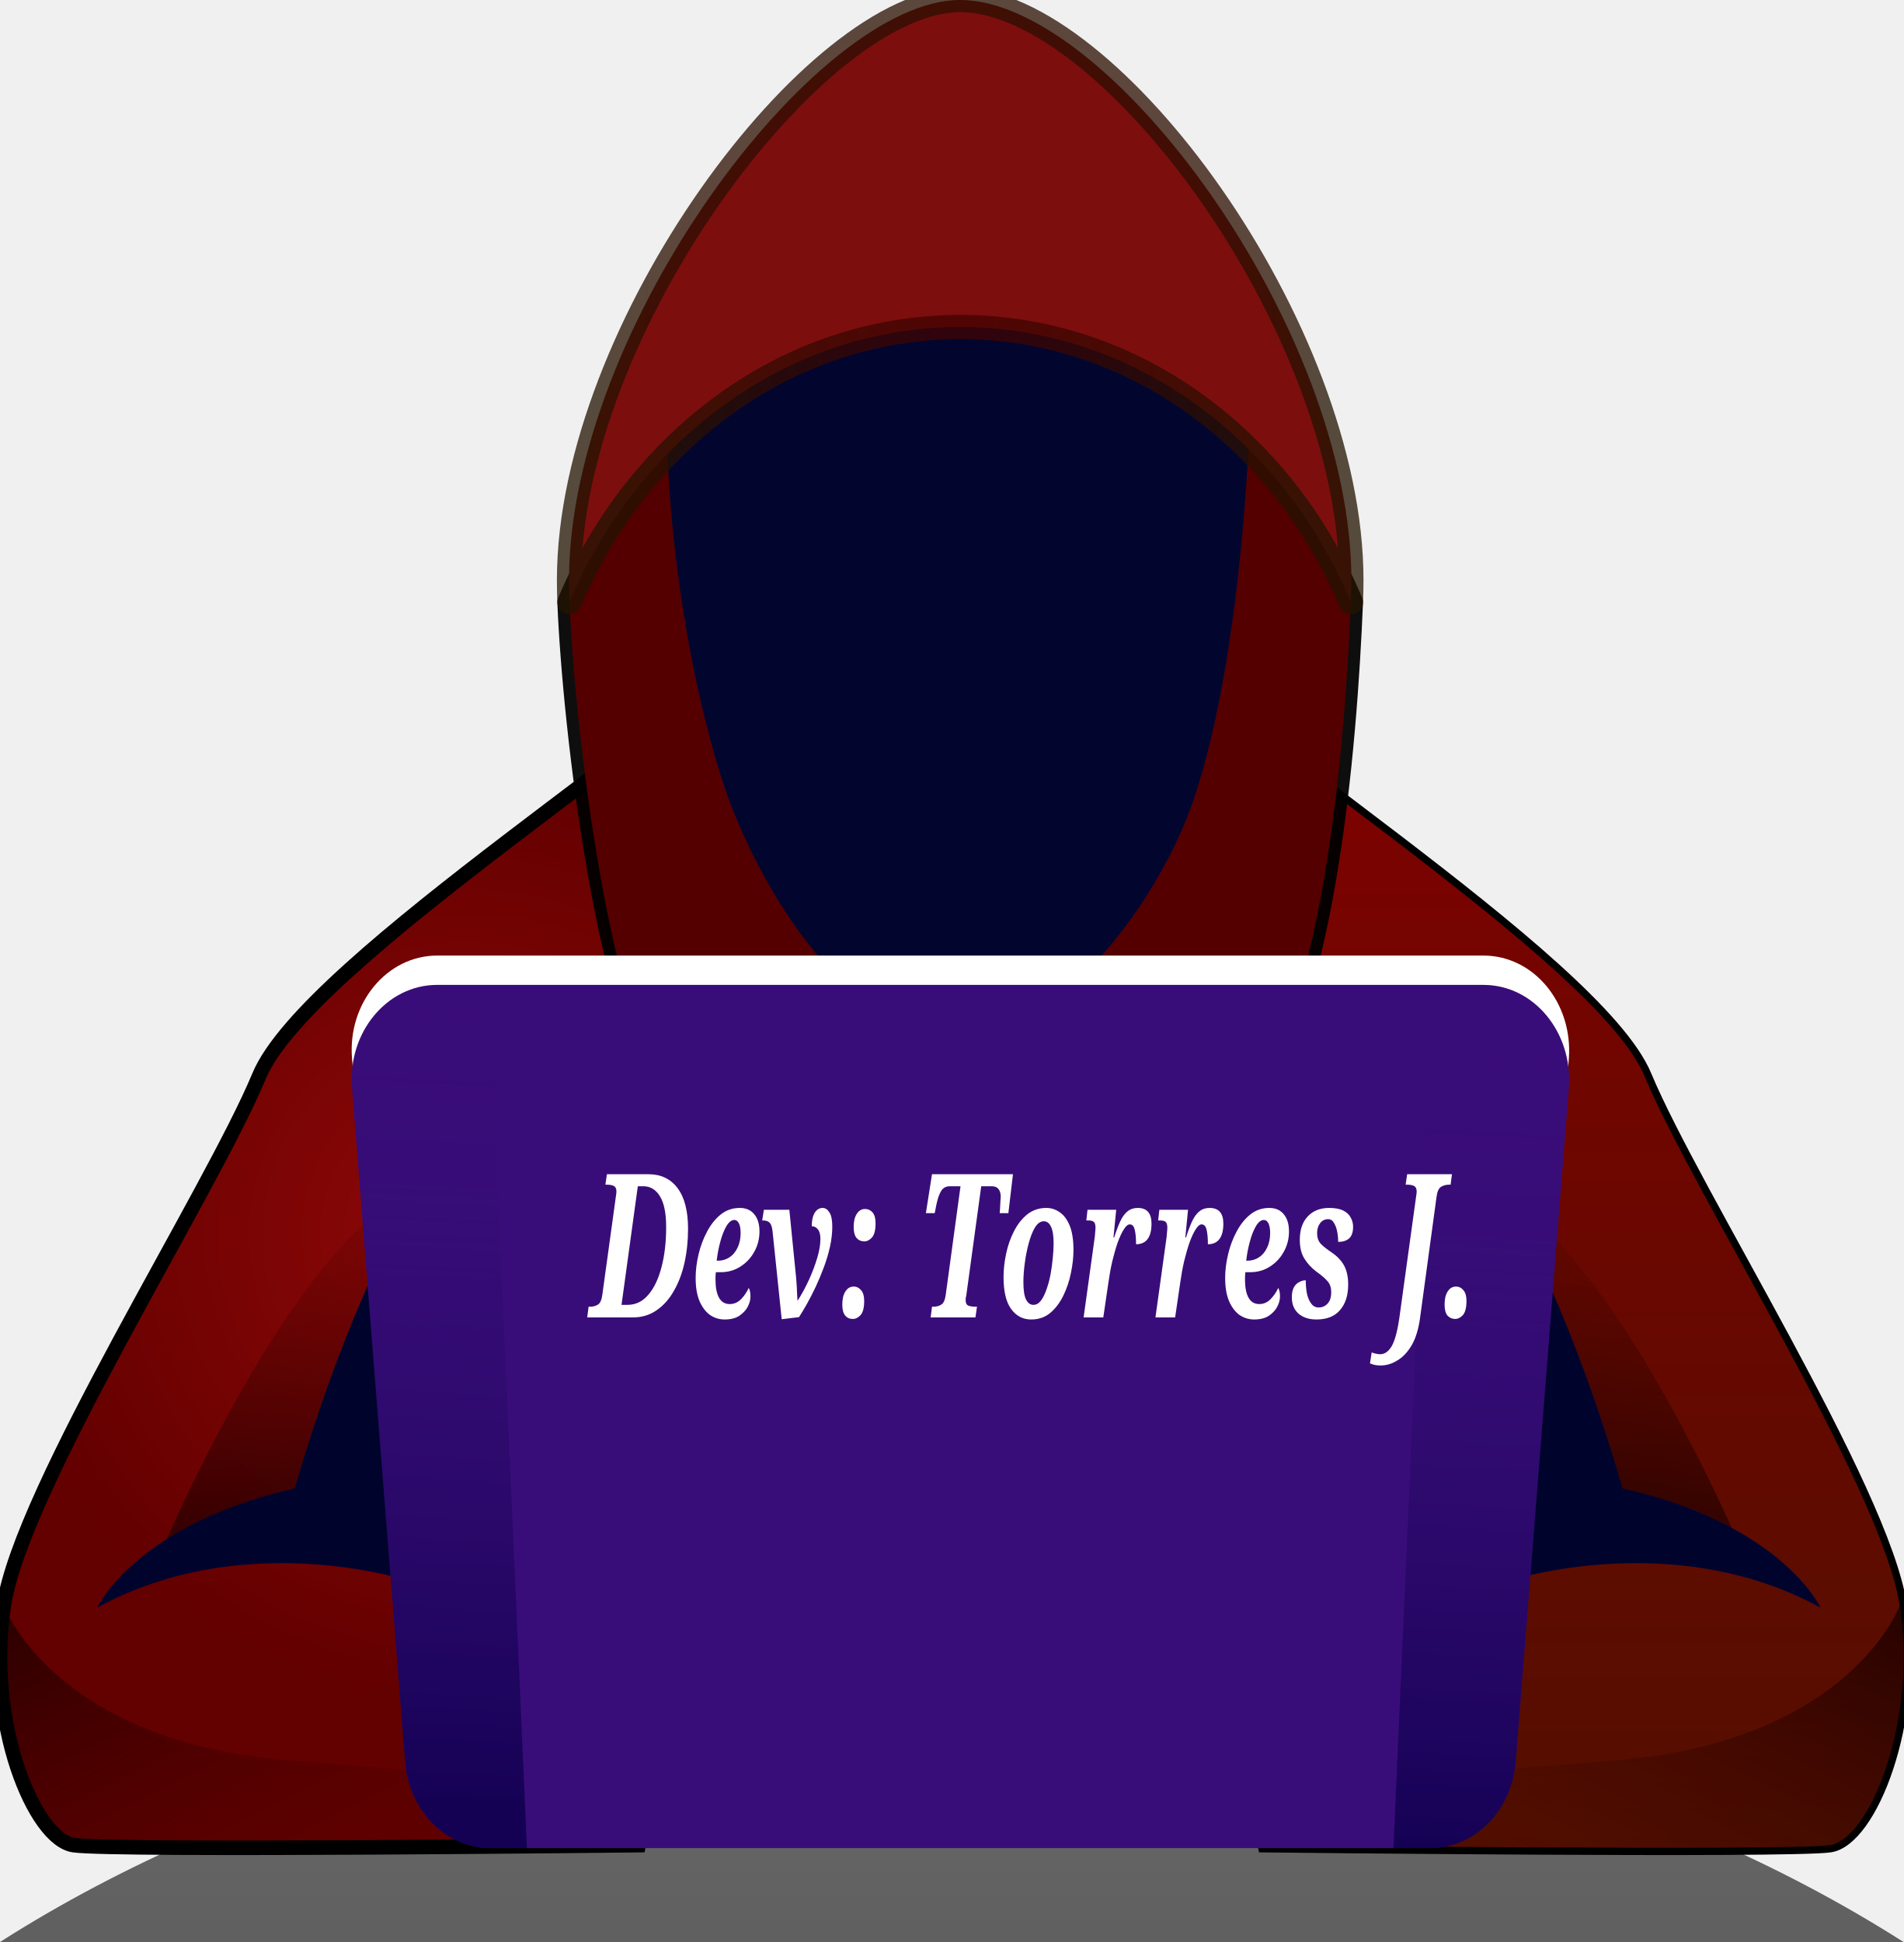
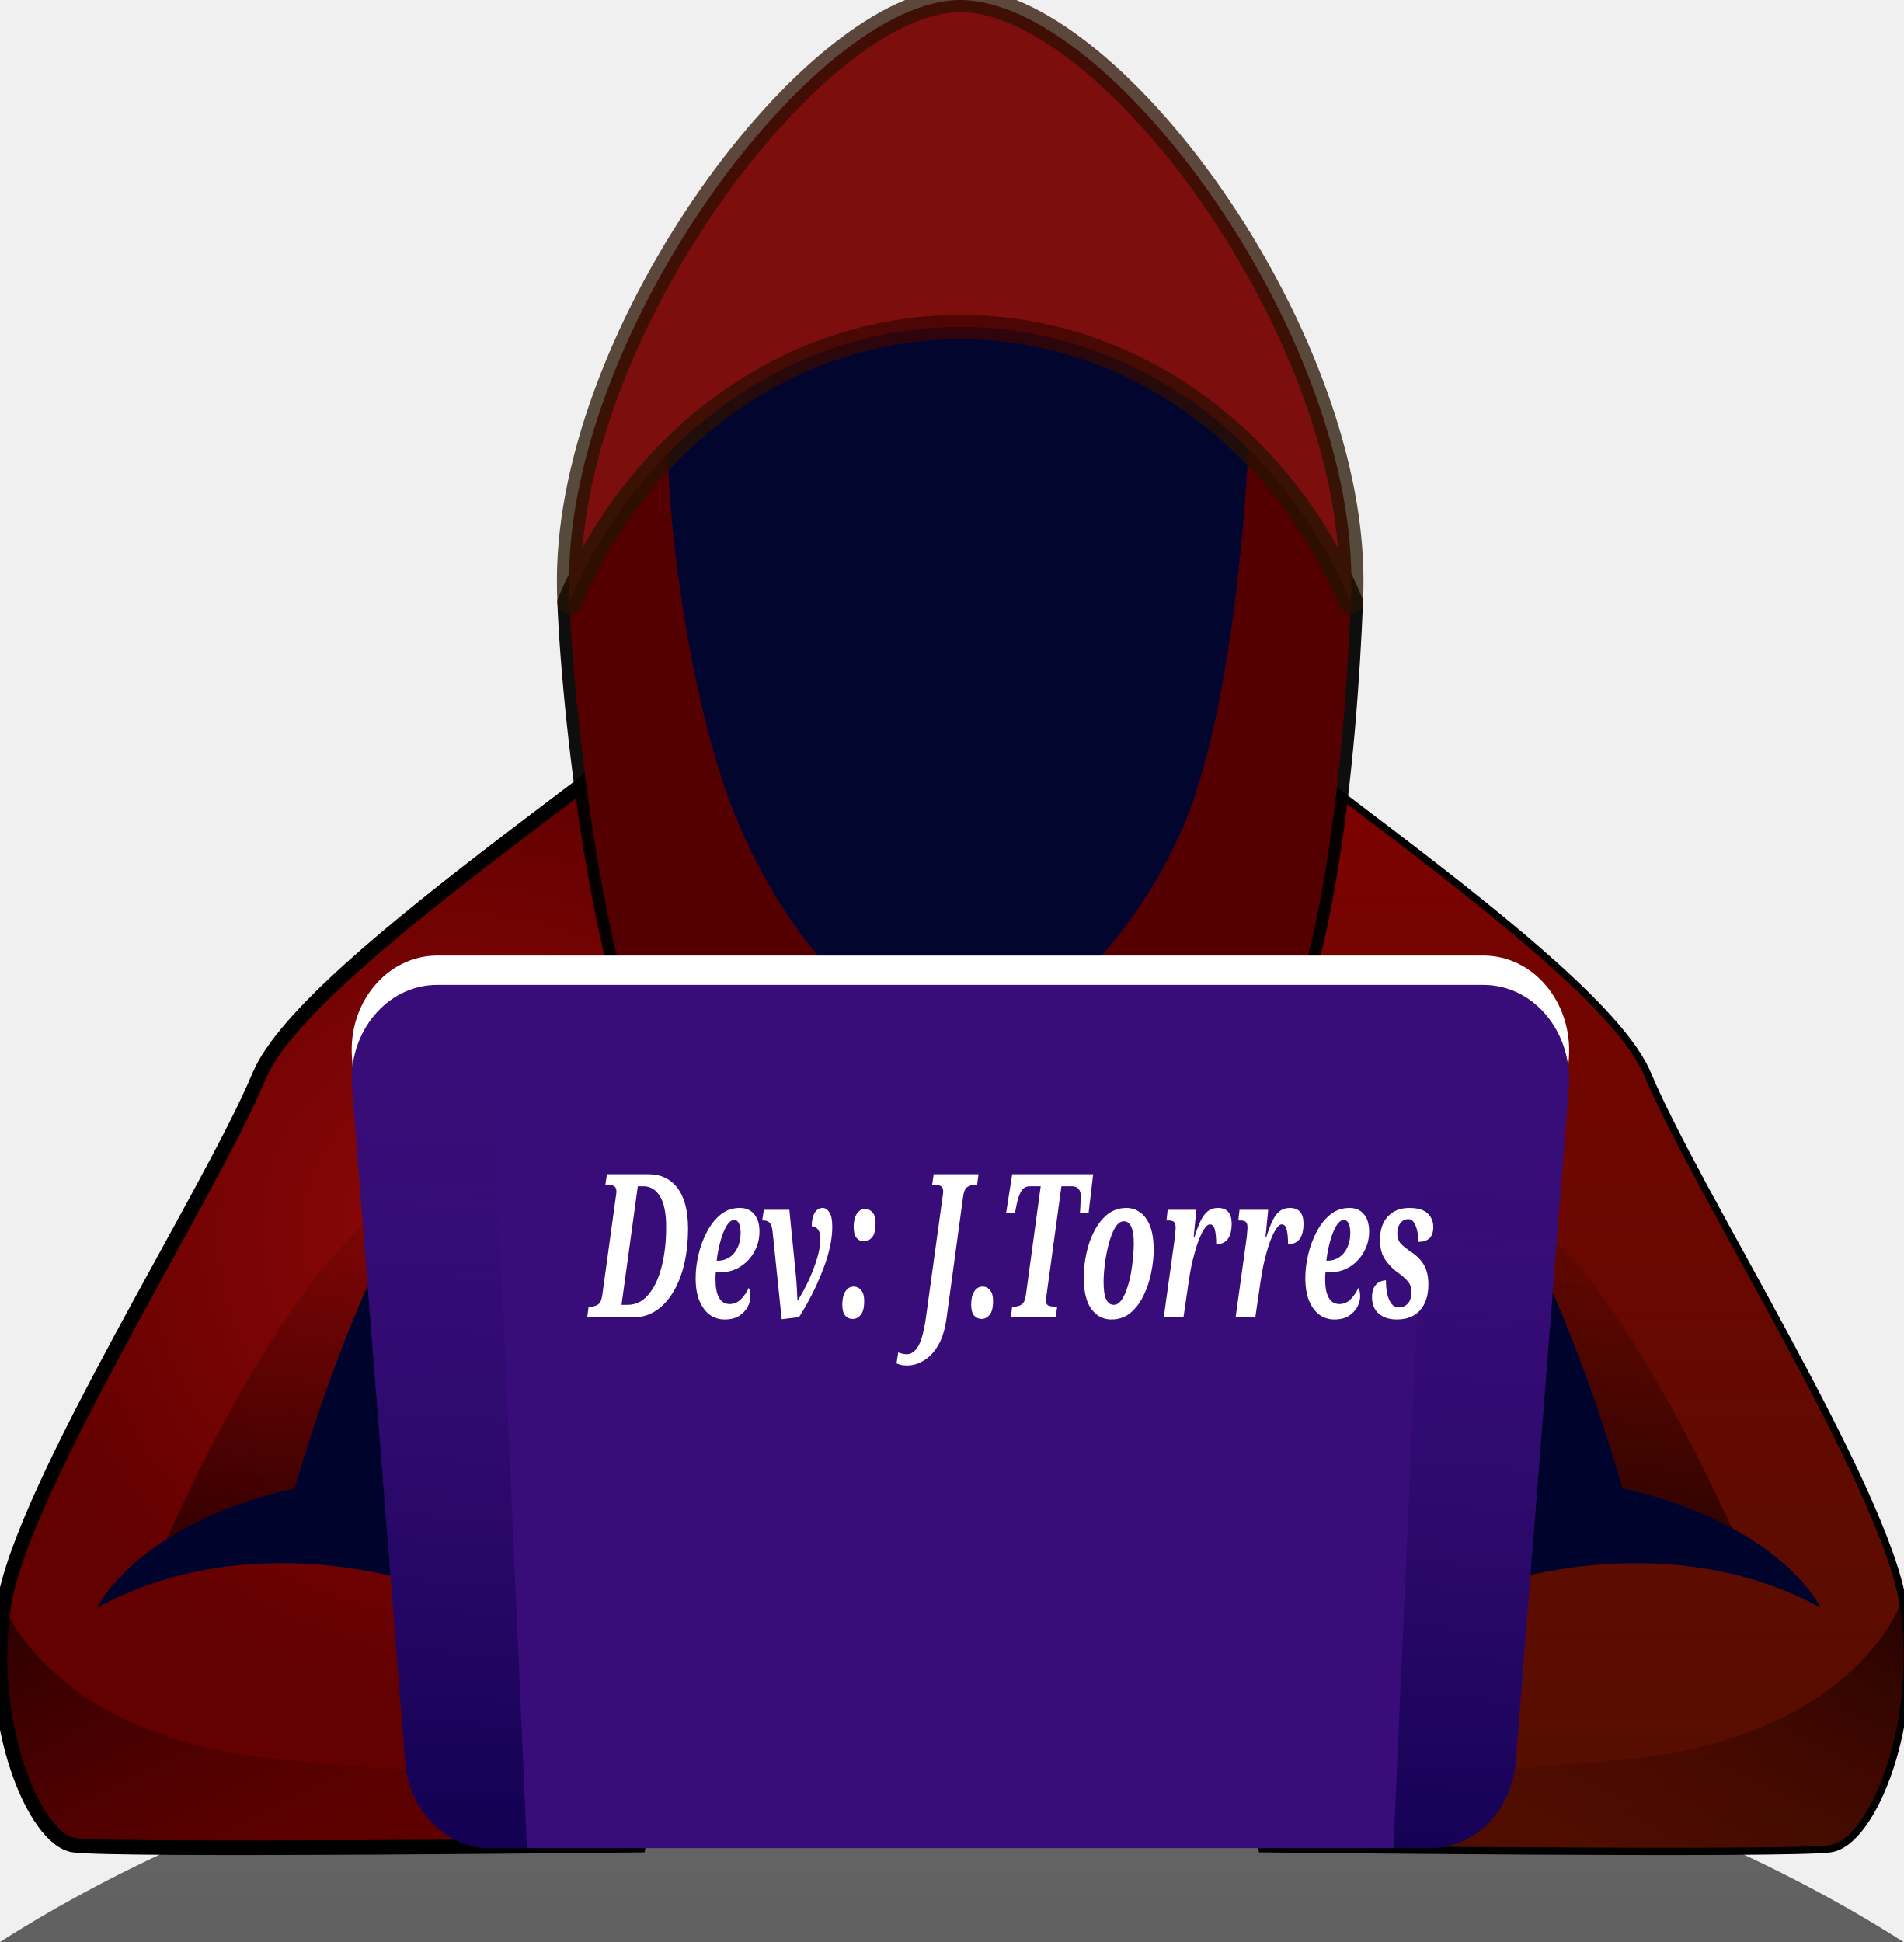
<svg xmlns="http://www.w3.org/2000/svg" viewBox="230.607 126.899 39.27 40.065" width="39.27" height="40.065">
  <defs>
    <linearGradient gradientUnits="userSpaceOnUse" x1="250.649" y1="161.61" x2="250.649" y2="166.833" id="a" spreadMethod="reflect" gradientTransform="matrix(1.23297 0 0 1 -58.8 .131)">
      <stop offset="0" style="stop-color:rgb(17.647% 17.647% 17.647%/.686)" />
      <stop offset="1" style="stop-color:rgb(11.621% 11.621% 11.621%/.686)" />
    </linearGradient>
    <linearGradient gradientUnits="userSpaceOnUse" x1="260.26" y1="139.686" x2="260.26" y2="165.02" id="b" spreadMethod="reflect">
      <stop offset="0" style="stop-color:rgb(50.98% 0% 0%)" />
      <stop offset="1" style="stop-color:rgb(32.427% 5.956% 0%)" />
    </linearGradient>
    <linearGradient id="c" x1="69.876" y1="86.585" x2="79.984" y2="64.365" gradientUnits="userSpaceOnUse" gradientTransform="matrix(.41598 0 0 .45902 230.607 126.9)">
      <stop stop-color="#F4D63B" stop-opacity="0" />
      <stop offset="1" stop-color="#5C1CB2" />
    </linearGradient>
    <linearGradient id="d" x1="94.739" y1="50.432" x2="90.877" y2="73.054" gradientUnits="userSpaceOnUse" gradientTransform="matrix(.41598 0 0 .45902 230.607 126.9)">
      <stop stop-color="#F4D63B" stop-opacity="0" />
      <stop offset="1" stop-color="#5C1CB2" />
    </linearGradient>
    <linearGradient id="f" x1="24.528" y1="86.585" x2="14.419" y2="64.365" gradientUnits="userSpaceOnUse" gradientTransform="matrix(.41598 0 0 .45902 230.607 126.9)">
      <stop stop-color="#F4D63B" stop-opacity="0" />
      <stop offset="1" stop-color="#5C1CB2" />
    </linearGradient>
    <linearGradient id="g" x1="-.336" y1="50.432" x2="3.526" y2="73.054" gradientUnits="userSpaceOnUse" gradientTransform="matrix(.41598 0 0 .45902 230.607 126.9)">
      <stop stop-color="#F4D63B" stop-opacity="0" />
      <stop offset="1" stop-color="#5C1CB2" />
    </linearGradient>
    <linearGradient id="i" x1="109.753" y1="48.299" x2="108.016" y2="85.077" gradientUnits="userSpaceOnUse">
      <stop stop-color="#fff" stop-opacity="0" />
      <stop offset="1" stop-color="#5C1CB2" />
    </linearGradient>
    <linearGradient id="j" x1="161.315" y1="50.64" x2="159.587" y2="87.217" gradientUnits="userSpaceOnUse">
      <stop stop-color="#fff" stop-opacity="0" />
      <stop offset="1" stop-color="#5C1CB2" />
    </linearGradient>
    <radialGradient gradientUnits="userSpaceOnUse" cx="240.224" cy="152.353" r="9.618" id="e">
      <stop offset="0" style="stop-color:rgb(56.078% 3.137% 3.137%)" />
      <stop offset="1" style="stop-color:rgb(38.93% 0% 0%)" />
    </radialGradient>
    <radialGradient gradientUnits="userSpaceOnUse" cx="250.416" cy="133.111" r="8.07" id="h">
      <stop offset="0" style="stop-color:rgb(26.275% 0% 0%)" />
      <stop offset="1" style="stop-color:rgb(13.368% 7.602% 0%)" />
    </radialGradient>
  </defs>
  <path d="M269.877 166.964c-5.06-3.226-11.989-5.223-19.642-5.223-7.639 0-14.569 1.997-19.628 5.223z" style="fill:url(#a);paint-order:stroke" />
  <path d="M268.355 164.966c-.813.122-11.652 0-11.652 0l-.255-1.249-.987-4.921s3.993.221 3.747-.112c-.248-.322-.686-5.386-2.906-6.151-2.222-.767-5.659-.878-5.659-.878v-9.621l3.172-2.348c1.536 1.975 9.725 7.008 10.72 9.418.998 2.399 4.909 8.521 5.263 10.922.368 2.409-.629 4.829-1.443 4.94" style="stroke:#000;stroke-width:.3px;paint-order:stroke;fill:url(#b)" />
  <path style="mix-blend-mode:multiply" d="M268.355 164.966c-.813.122-11.652 0-11.652 0l-.255-1.249a167 167 0 0 0 7.658-.516c4.698-.442 5.692-3.175 5.692-3.175.367 2.41-.629 4.83-1.443 4.94" fill="url(#c)" />
  <path style="mix-blend-mode:multiply" d="M266.574 158.968s-2.451-5.879-4.936-7.383l.788 6.756z" fill="url(#d)" />
  <path d="M261.638 159.541s3.426-1.169 6.526.524c0 0-.787-1.714-4.085-2.46 0 0-2.102-7.634-4.588-7.985-2.487-.365-2.614 10.445-2.614 10.445z" fill="#00042D" />
  <path d="M246.669 139.686c-1.536 1.975-9.725 7.008-10.719 9.418-.998 2.399-4.909 8.521-5.265 10.922-.367 2.409.631 4.829 1.444 4.94.813.122 11.652 0 11.652 0l1.243-6.17s-3.994.221-3.747-.112c.246-.322.686-5.386 2.906-6.151 2.22-.767 5.659-.878 5.659-.878v-9.621z" style="stroke:#000;stroke-width:.3px;paint-order:fill;fill-rule:nonzero;fill:url(#e)" />
  <path style="mix-blend-mode:multiply" d="M232.129 164.966c.813.122 11.652 0 11.652 0l.256-1.249a167 167 0 0 1-7.659-.516c-4.697-.442-5.693-3.175-5.693-3.175-.367 2.41.629 4.83 1.443 4.94" fill="url(#f)" />
  <path style="mix-blend-mode:multiply" d="M233.91 158.968s2.45-5.879 4.937-7.383l-.788 6.756z" fill="url(#g)" />
  <path d="M239.137 159.541s-3.426-1.169-6.524.524c0 0 .786-1.714 4.076-2.46 0 0 2.101-7.634 4.597-7.985 2.486-.365 2.605 10.445 2.605 10.445z" fill="#00042D" />
  <path d="M258.476 139.323c-.118 2.854-.567 8.875-2.386 10.507-1.361 1.222-3.827.455-5.675.455-2.157 0-4.34 1.148-5.785-.455-1.461-1.612-2.175-8.006-2.275-10.507 1.417-3.348 4.497-5.677 8.06-5.677 3.574 0 6.655 2.329 8.061 5.678" style="paint-order:stroke markers;fill-rule:nonzero;fill:#540000;stroke-opacity:.94;stroke-width:.5px;stroke:#000;stroke-linecap:round;stroke-linejoin:round" />
  <path style="mix-blend-mode:multiply;fill:transparent" d="M242.712 136.489c0 4.195.969 8.591 1.728 10.538.768 1.946 3.308 5.486 5.984 6.01 2.68.525 5.301-3.762 6.142-6.302 1.371-4.095 1.5-10.811 1.5-10.811s-4.369-4.386-8.454-3.972c-4.076.402-6.9 4.537-6.9 4.537" />
  <path d="M244.365 135.461c0 3.247.759 6.645 1.363 8.149.593 1.511 2.275 4.658 4.687 4.658 2.13 0 4.159-2.914 4.816-4.871 1.08-3.176 1.18-8.38 1.18-8.38s-3.426-3.389-6.626-3.075c-3.207.312-5.42 3.519-5.42 3.519" style="fill:#02062f" />
  <path d="M250.415 126.899c-2.97 0-8.069 6.778-8.069 11.97q0 .23.009.454c1.417-3.348 4.498-5.677 8.06-5.677 3.575 0 6.655 2.329 8.061 5.677q.01-.223.01-.454c0-5.192-4.999-11.97-8.071-11.97" style="stroke:url(#h);stroke-width:.5px;stroke-opacity:.75;stroke-linejoin:round;stroke-linecap:round;fill:#7d0e0e" />
  <path d="M260.114 164.421H240.72c-.918 0-1.68-.775-1.755-1.783l-1.096-13.906c-.091-1.137.719-2.117 1.755-2.119h21.585c1.042 0 1.846.978 1.764 2.119l-1.096 13.906c-.079 1.008-.846 1.785-1.763 1.785" fill="#fff" />
  <path d="M260.114 165.027H240.72c-.917 0-1.68-.776-1.755-1.785l-1.096-13.906c-.091-1.137.719-2.117 1.755-2.118h21.585c1.042 0 1.846.978 1.764 2.118l-1.096 13.906c-.079 1.011-.846 1.785-1.763 1.785" style="fill:#390d79" />
  <g style="mix-blend-mode:multiply">
    <path d="M24.244 44.268h-2.57a4.24 4.24 0 0 0-4.218 4.614l2.636 30.296a4.235 4.235 0 0 0 4.218 3.888h1.824z" fill="url(#i)" transform="matrix(.41598 0 0 .45902 230.607 126.9)" />
    <path d="M73.565 44.268h-2.57l-1.89 38.798h1.824a4.256 4.256 0 0 0 4.24-3.888l2.636-30.296c.198-2.483-1.735-4.614-4.24-4.614" fill="url(#j)" transform="matrix(.41598 0 0 .45902 230.607 126.9)" />
  </g>
-   <text style="fill:#fff;font-family:Garamond;font-style:italic;font-weight:700;stroke:#bb9a00;stroke-linecap:round;stroke-linejoin:round;stroke-opacity:.67;stroke-width:0px;white-space:pre" transform="matrix(.2241 0 0 .34494 194.942 106.933)" x="213.487" y="136.676">Dev: Torres J.</text>
+   <text style="fill:#fff;font-family:Garamond;font-style:italic;font-weight:700;stroke:#bb9a00;stroke-linecap:round;stroke-linejoin:round;stroke-opacity:.67;stroke-width:0px;white-space:pre" transform="matrix(.2241 0 0 .34494 194.942 106.933)" x="213.487" y="136.676">Dev: J.Torres </text>
</svg>
